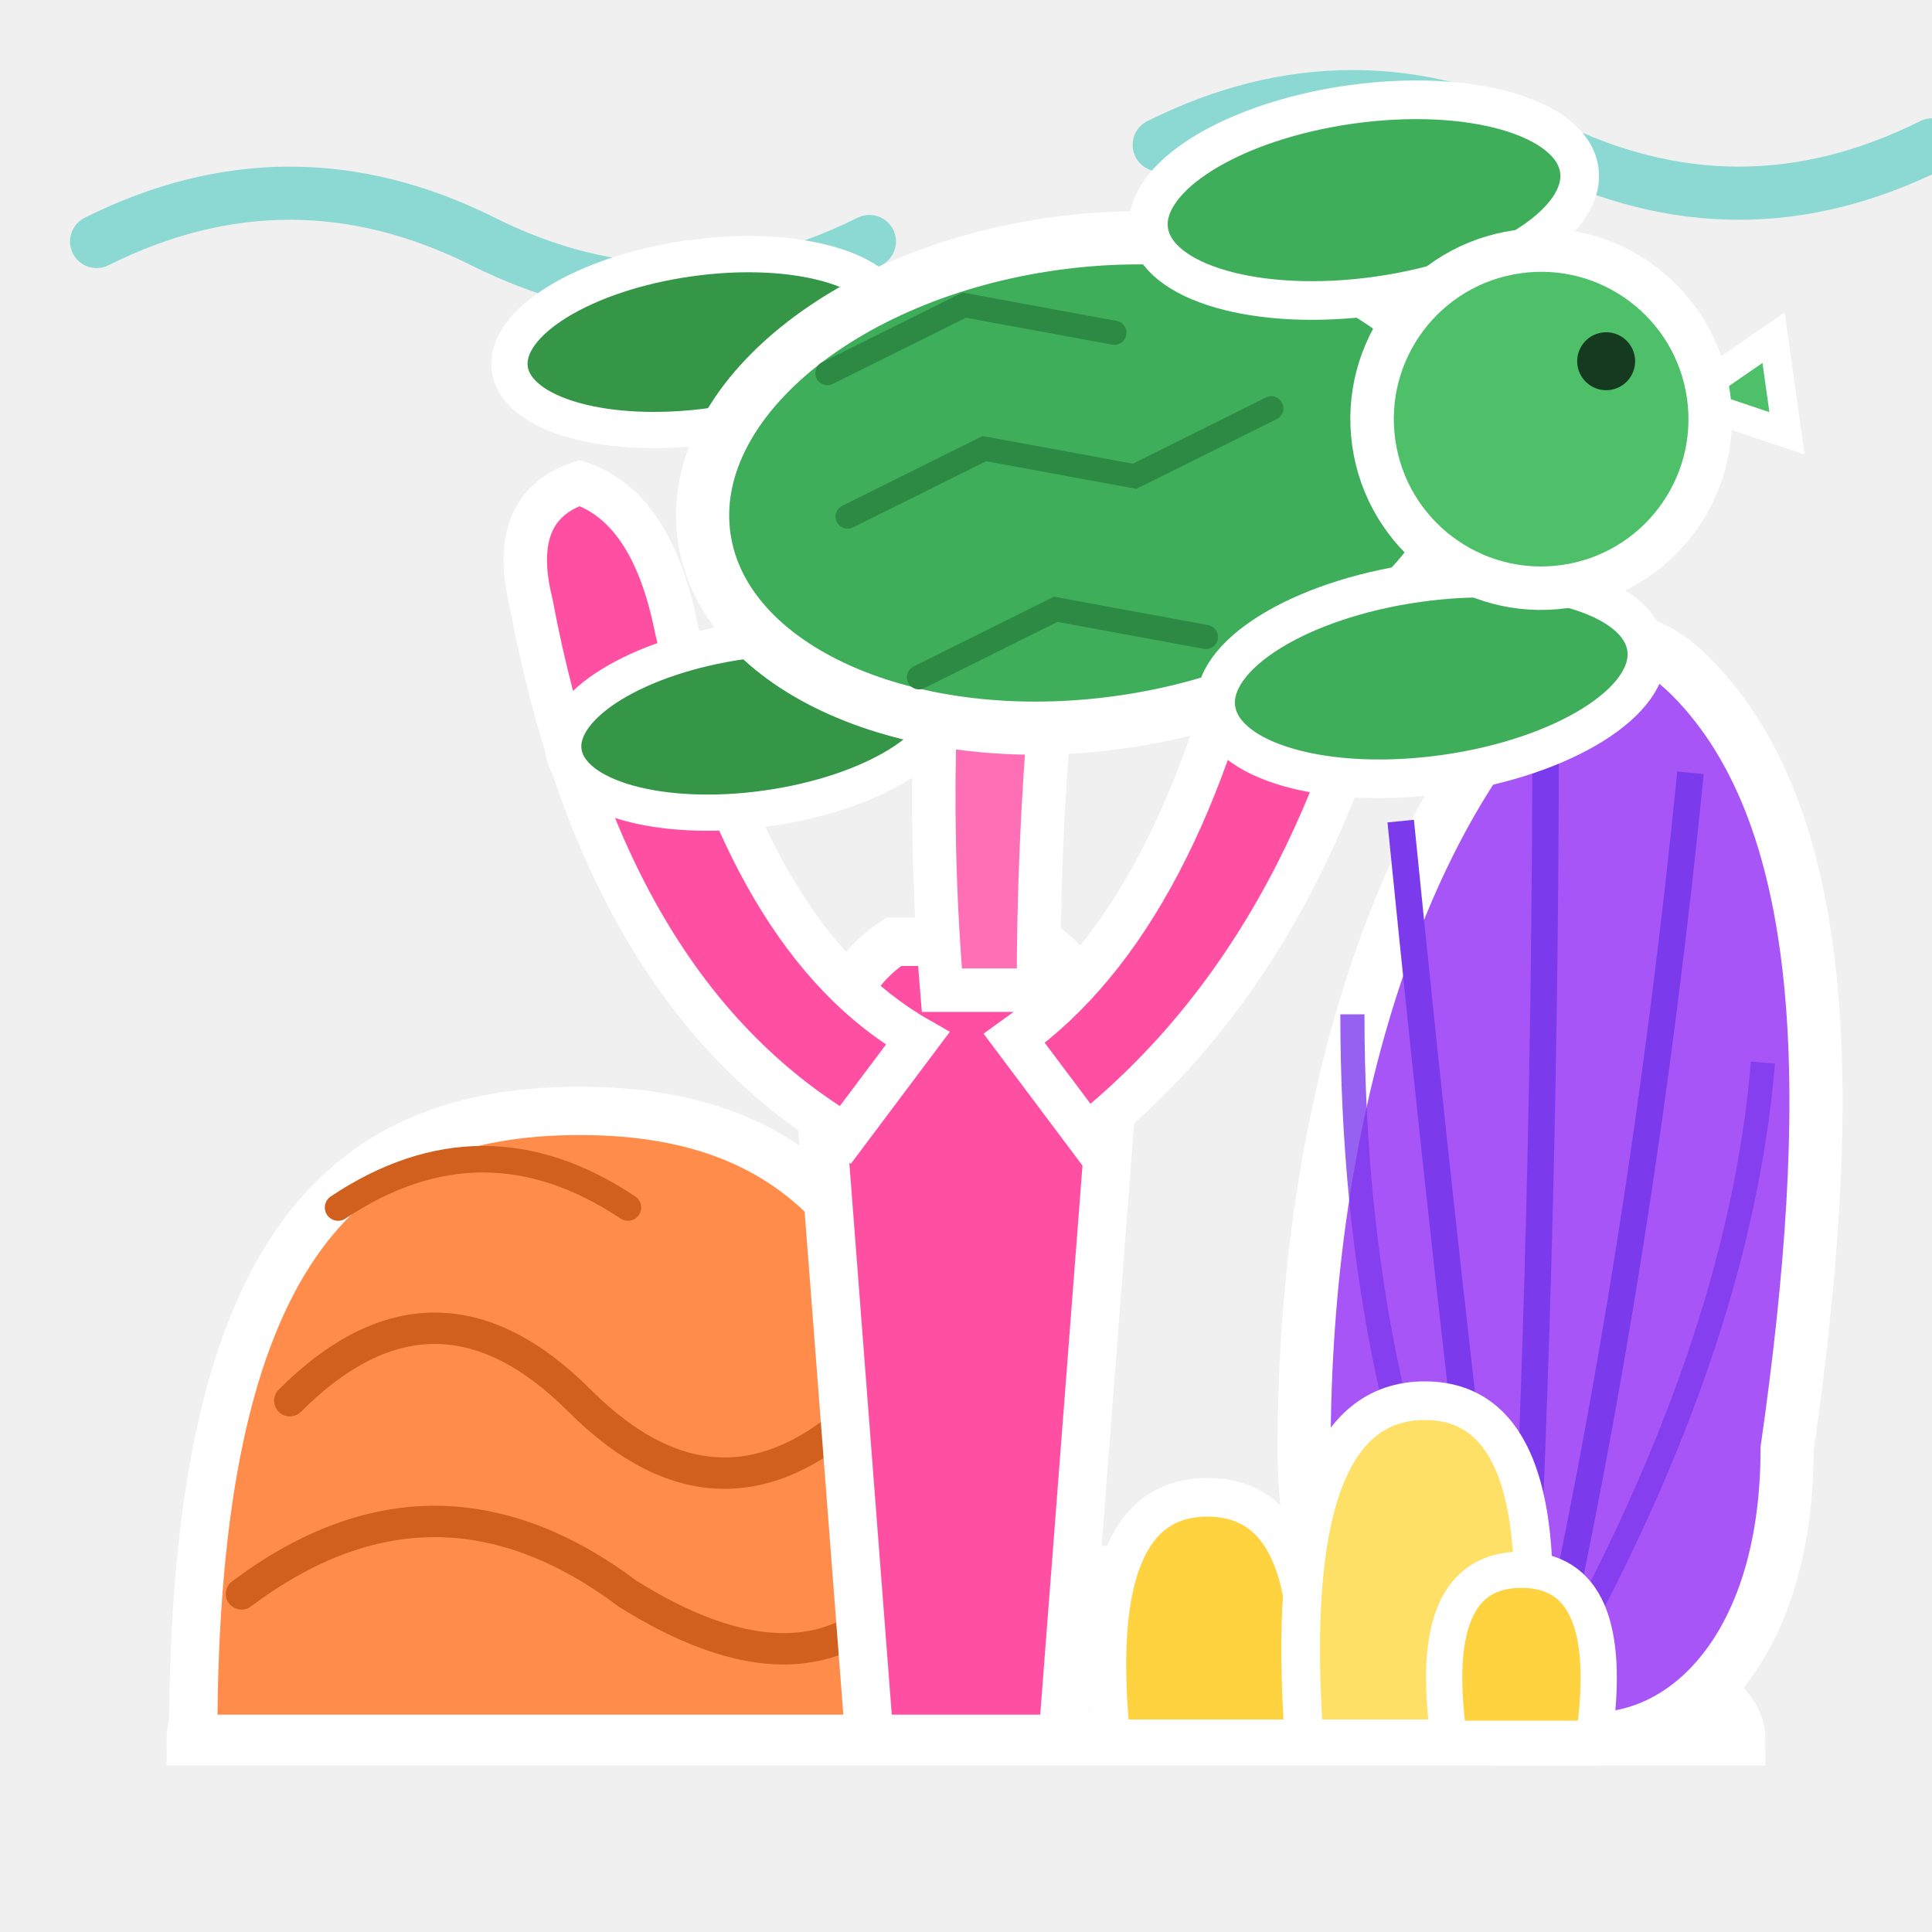
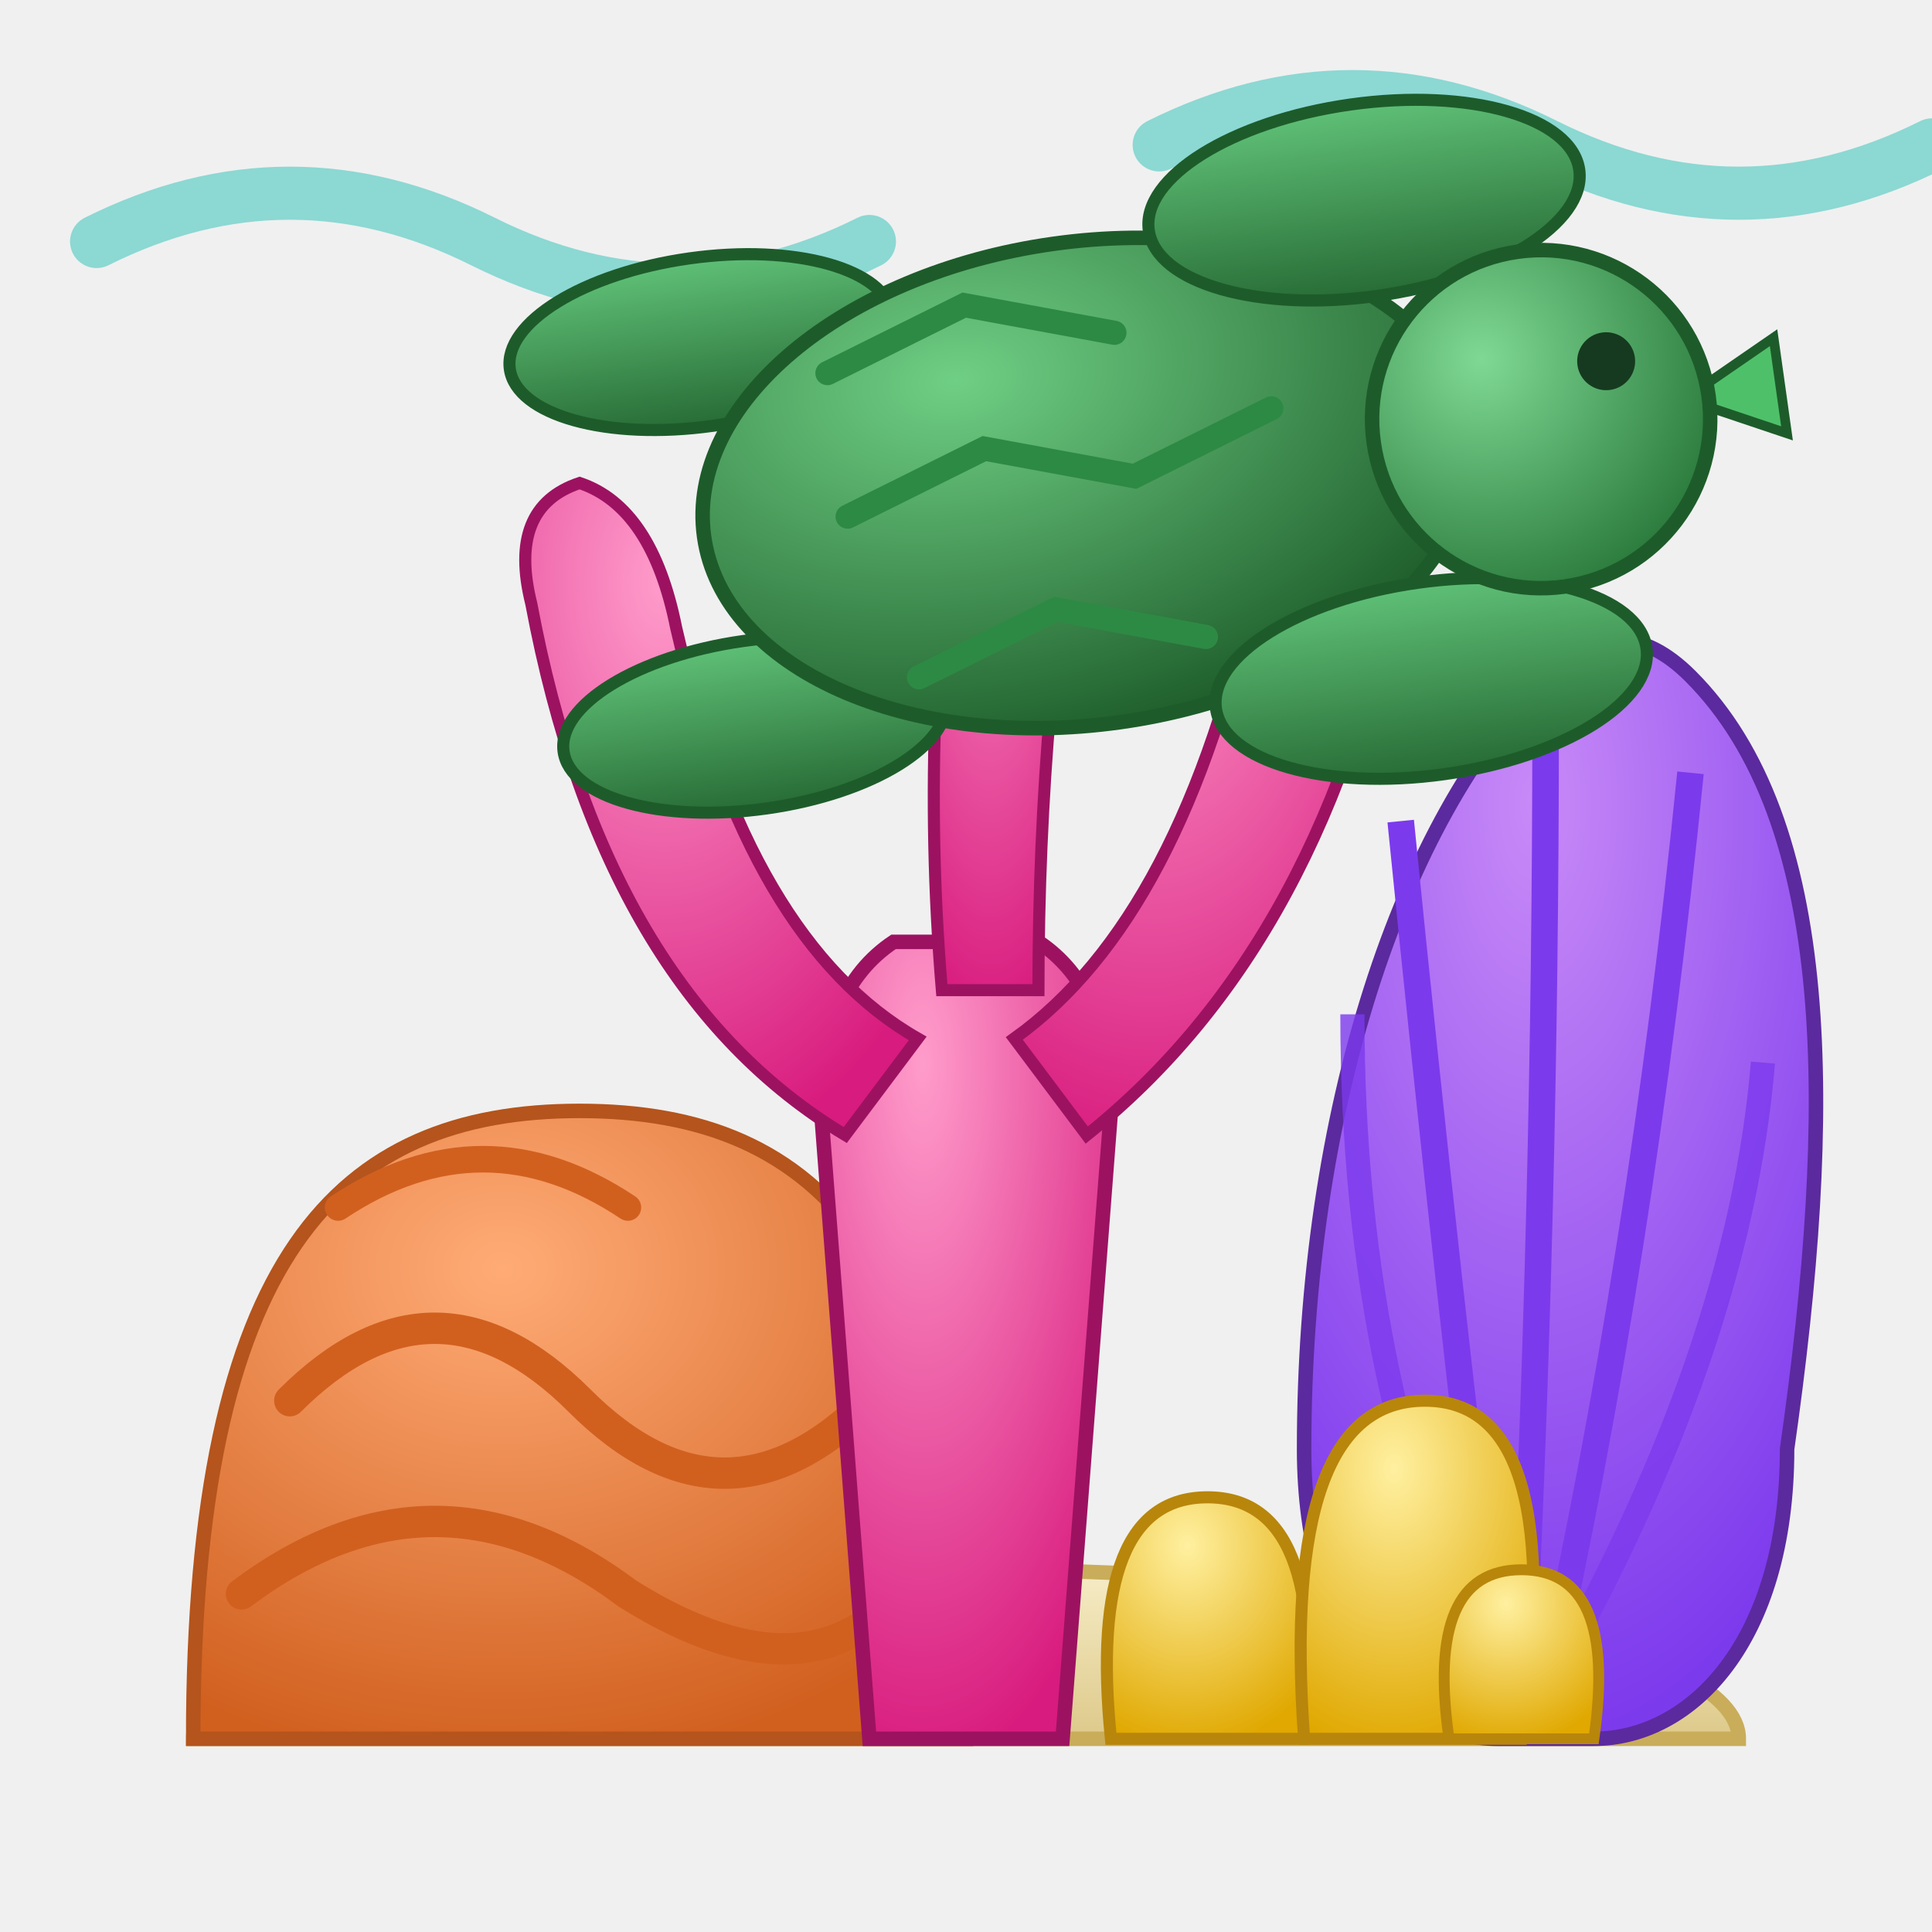
<svg xmlns="http://www.w3.org/2000/svg" viewBox="0 0 80 80">
+   <defs>
+     <linearGradient id="sandGrad" x1="0" y1="0" x2="0" y2="1">
+       <stop offset="0%" stop-color="#f6ecc6" />
+       <stop offset="100%" stop-color="#ddc98a" />
+     </linearGradient>
+     <radialGradient id="coralOrangeGrad" cx="40%" cy="25%" r="80%">
+       <stop offset="0%" stop-color="#ffab76" />
+       <stop offset="100%" stop-color="#d1601f" />
+     </radialGradient>
+     <radialGradient id="coralPurpleGrad" cx="45%" cy="15%" r="85%">
+       <stop offset="0%" stop-color="#c88af7" />
+       <stop offset="100%" stop-color="#7c3aed" />
+     </radialGradient>
+     <radialGradient id="coralPinkGrad" cx="35%" cy="15%" r="90%">
+       <stop offset="0%" stop-color="#ff9ccb" />
+       <stop offset="100%" stop-color="#d81b7e" />
+     </radialGradient>
+     <radialGradient id="coralYellowGrad" cx="40%" cy="20%" r="85%">
+       <stop offset="0%" stop-color="#fff0a0" />
+       <stop offset="100%" stop-color="#e0a800" />
+     </radialGradient>
+     <radialGradient id="turtleShellGrad" cx="35%" cy="25%" r="80%">
+       <stop offset="0%" stop-color="#6fcf84" />
+       <stop offset="100%" stop-color="#1d5c2a" />
+     </radialGradient>
+     <linearGradient id="turtleFinGrad" x1="0" y1="0" x2="0" y2="1">
+       <stop offset="0%" stop-color="#5fc077" />
+       <stop offset="100%" stop-color="#276b35" />
+     </linearGradient>
+     <radialGradient id="turtleHeadGrad" cx="35%" cy="30%" r="75%">
+       <stop offset="0%" stop-color="#7fd994" />
+       <stop offset="100%" stop-color="#2a7a3c" />
+     </radialGradient>
+   </defs>
  <path d="M4,10 Q12,6 20,10 T36,10" stroke="#4ac8c0" stroke-width="2.2" fill="none" stroke-linecap="round" opacity="0.6" />
  <path d="M48,6 Q56,2 64,6 T80,6" stroke="#4ac8c0" stroke-width="2.2" fill="none" stroke-linecap="round" opacity="0.6" />
-   <path d="M8,72 A32,7 0 0 1 72,72 Z" fill="#ede0b0" stroke="white" stroke-width="2.2" />
-   <path d="M8,72 C8,52 14,46 24,46 C34,46 40,52 40,72 Z" fill="#ff8c4a" stroke="white" stroke-width="2" />
+   <path d="M8,72 A32,7 0 0 1 72,72 Z" fill="url(#sandGrad)" stroke="#c9ad5a" stroke-width="0.6" />
+   <path d="M8,72 C8,52 14,46 24,46 C34,46 40,52 40,72 Z" fill="url(#coralOrangeGrad)" stroke="#b5541c" stroke-width="0.6" />
  <path d="M12,58 Q18,52 24,58 Q30,64 36,58" stroke="#d1601f" stroke-width="1.3" fill="none" stroke-linecap="round" />
  <path d="M10,66 Q18,60 26,66 Q34,71 38,65" stroke="#d1601f" stroke-width="1.3" fill="none" stroke-linecap="round" />
  <path d="M14,50 Q20,46 26,50" stroke="#d1601f" stroke-width="1.1" fill="none" stroke-linecap="round" />
-   <path d="M62,72 C58,72 54,68 54,60 C54,46 58,34 64,28 C66,26 68,26 70,28 C76,34 76,46 74,60 C74,68 70,72 66,72 Z" fill="#a855f7" stroke="white" stroke-width="2.2" />
+   <path d="M62,72 C58,72 54,68 54,60 C54,46 58,34 64,28 C66,26 68,26 70,28 C76,34 76,46 74,60 C74,68 70,72 66,72 Z" fill="url(#coralPurpleGrad)" stroke="#5b2a9e" stroke-width="0.6" />
  <path d="M62,70 Q60,54 58,34" stroke="#7c3aed" stroke-width="1.1" fill="none" />
  <path d="M63,70 Q64,50 64,30" stroke="#7c3aed" stroke-width="1.1" fill="none" />
  <path d="M64,70 Q68,52 70,32" stroke="#7c3aed" stroke-width="1.1" fill="none" />
  <path d="M62,70 Q56,58 56,42" stroke="#7c3aed" stroke-width="1" fill="none" opacity="0.8" />
  <path d="M64,70 Q72,56 73,44" stroke="#7c3aed" stroke-width="1" fill="none" opacity="0.8" />
-   <path d="M36,72 L34,46 Q34,41 37,39 L43,39 Q46,41 46,46 L44,72 Z" fill="#ff4fa3" stroke="white" stroke-width="2" />
-   <path d="M35,47 Q25,41 22,25 Q21,21 24,20 Q27,21 28,26 Q31,39 38,43 Z" fill="#ff4fa3" stroke="white" stroke-width="1.8" />
-   <path d="M45,47 Q55,39 58,23 Q59,19 56,18 Q53,19 52,24 Q49,38 42,43 Z" fill="#ff4fa3" stroke="white" stroke-width="1.8" />
-   <path d="M39,41 Q38,29 40,17 Q41,13 44,13 Q46,14 45,18 Q43,29 43,41 Z" fill="#ff6fb5" stroke="white" stroke-width="1.8" />
-   <path d="M46,72 Q45,62 50,62 Q55,62 54,72 Z" fill="#ffd23f" stroke="white" stroke-width="1.6" />
-   <path d="M54,72 Q53,58 59,58 Q65,58 63,72 Z" fill="#ffe066" stroke="white" stroke-width="1.6" />
-   <path d="M60,72 Q59,65 63,65 Q67,65 66,72 Z" fill="#ffd23f" stroke="white" stroke-width="1.5" />
+   <path d="M36,72 L34,46 Q34,41 37,39 L43,39 Q46,41 46,46 L44,72 Z" fill="url(#coralPinkGrad)" stroke="#9c1261" stroke-width="0.6" />
+   <path d="M35,47 Q25,41 22,25 Q21,21 24,20 Q27,21 28,26 Q31,39 38,43 Z" fill="url(#coralPinkGrad)" stroke="#9c1261" stroke-width="0.5" />
+   <path d="M45,47 Q55,39 58,23 Q59,19 56,18 Q53,19 52,24 Q49,38 42,43 Z" fill="url(#coralPinkGrad)" stroke="#9c1261" stroke-width="0.5" />
+   <path d="M39,41 Q38,29 40,17 Q41,13 44,13 Q46,14 45,18 Q43,29 43,41 Z" fill="url(#coralPinkGrad)" stroke="#9c1261" stroke-width="0.5" />
+   <path d="M46,72 Q45,62 50,62 Q55,62 54,72 Z" fill="url(#coralYellowGrad)" stroke="#b8860b" stroke-width="0.5" />
+   <path d="M54,72 Q53,58 59,58 Q65,58 63,72 Z" fill="url(#coralYellowGrad)" stroke="#b8860b" stroke-width="0.5" />
+   <path d="M60,72 Q59,65 63,65 Q67,65 66,72 Z" fill="url(#coralYellowGrad)" stroke="#b8860b" stroke-width="0.45" />
  <g transform="rotate(-8 45 20)">
    <g>
      <animateTransform attributeName="transform" type="translate" values="0,0; 0,-3; 0,0" dur="3s" repeatCount="indefinite" />
-       <ellipse cx="30" cy="12" rx="8" ry="3.5" fill="#359648" stroke="white" stroke-width="1.5">
+       <ellipse cx="30" cy="12" rx="8" ry="3.5" fill="url(#turtleFinGrad)" stroke="#1d5c2a" stroke-width="0.5">
        <animateTransform attributeName="transform" type="rotate" values="-10 33,15; 10 33,15; -10 33,15" dur="1.6s" repeatCount="indefinite" />
      </ellipse>
-       <ellipse cx="30" cy="28" rx="8" ry="3.5" fill="#359648" stroke="white" stroke-width="1.5">
+       <ellipse cx="30" cy="28" rx="8" ry="3.5" fill="url(#turtleFinGrad)" stroke="#1d5c2a" stroke-width="0.5">
        <animateTransform attributeName="transform" type="rotate" values="10 33,25; -10 33,25; 10 33,25" dur="1.6s" repeatCount="indefinite" />
      </ellipse>
-       <ellipse cx="45" cy="20" rx="16" ry="10" fill="#3fae5a" stroke="white" stroke-width="2.2" />
+       <ellipse cx="45" cy="20" rx="16" ry="10" fill="url(#turtleShellGrad)" stroke="#1d5c2a" stroke-width="0.6" />
      <path d="M35,14 L41,12 L47,14" stroke="#2d8a44" stroke-width="1" fill="none" stroke-linecap="round" />
      <path d="M35,20 L41,18 L47,20 L53,18" stroke="#2d8a44" stroke-width="1" fill="none" stroke-linecap="round" />
      <path d="M37,27 L43,25 L49,27" stroke="#2d8a44" stroke-width="1" fill="none" stroke-linecap="round" />
-       <ellipse cx="58" cy="10" rx="9" ry="4" fill="#3fae5a" stroke="white" stroke-width="1.6">
+       <ellipse cx="58" cy="10" rx="9" ry="4" fill="url(#turtleFinGrad)" stroke="#1d5c2a" stroke-width="0.5">
        <animateTransform attributeName="transform" type="rotate" values="-18 57,13; 15 57,13; -18 57,13" dur="1.3s" repeatCount="indefinite" />
      </ellipse>
-       <ellipse cx="58" cy="30" rx="9" ry="4" fill="#3fae5a" stroke="white" stroke-width="1.6">
+       <ellipse cx="58" cy="30" rx="9" ry="4" fill="url(#turtleFinGrad)" stroke="#1d5c2a" stroke-width="0.5">
        <animateTransform attributeName="transform" type="rotate" values="18 57,27; -15 57,27; 18 57,27" dur="1.3s" repeatCount="indefinite" />
      </ellipse>
-       <path d="M70,20 L74,18 L74,22 Z" fill="#4fc06a" stroke="white" stroke-width="1.2" />
-       <circle cx="64" cy="20" r="7" fill="#4fc06a" stroke="white" stroke-width="1.8" />
+       <path d="M70,20 L74,18 L74,22 Z" fill="#4fc06a" stroke="#1d5c2a" stroke-width="0.4" />
+       <circle cx="64" cy="20" r="7" fill="url(#turtleHeadGrad)" stroke="#1d5c2a" stroke-width="0.6" />
      <circle cx="67" cy="18" r="1.2" fill="#163a1f" />
    </g>
  </g>
</svg>
